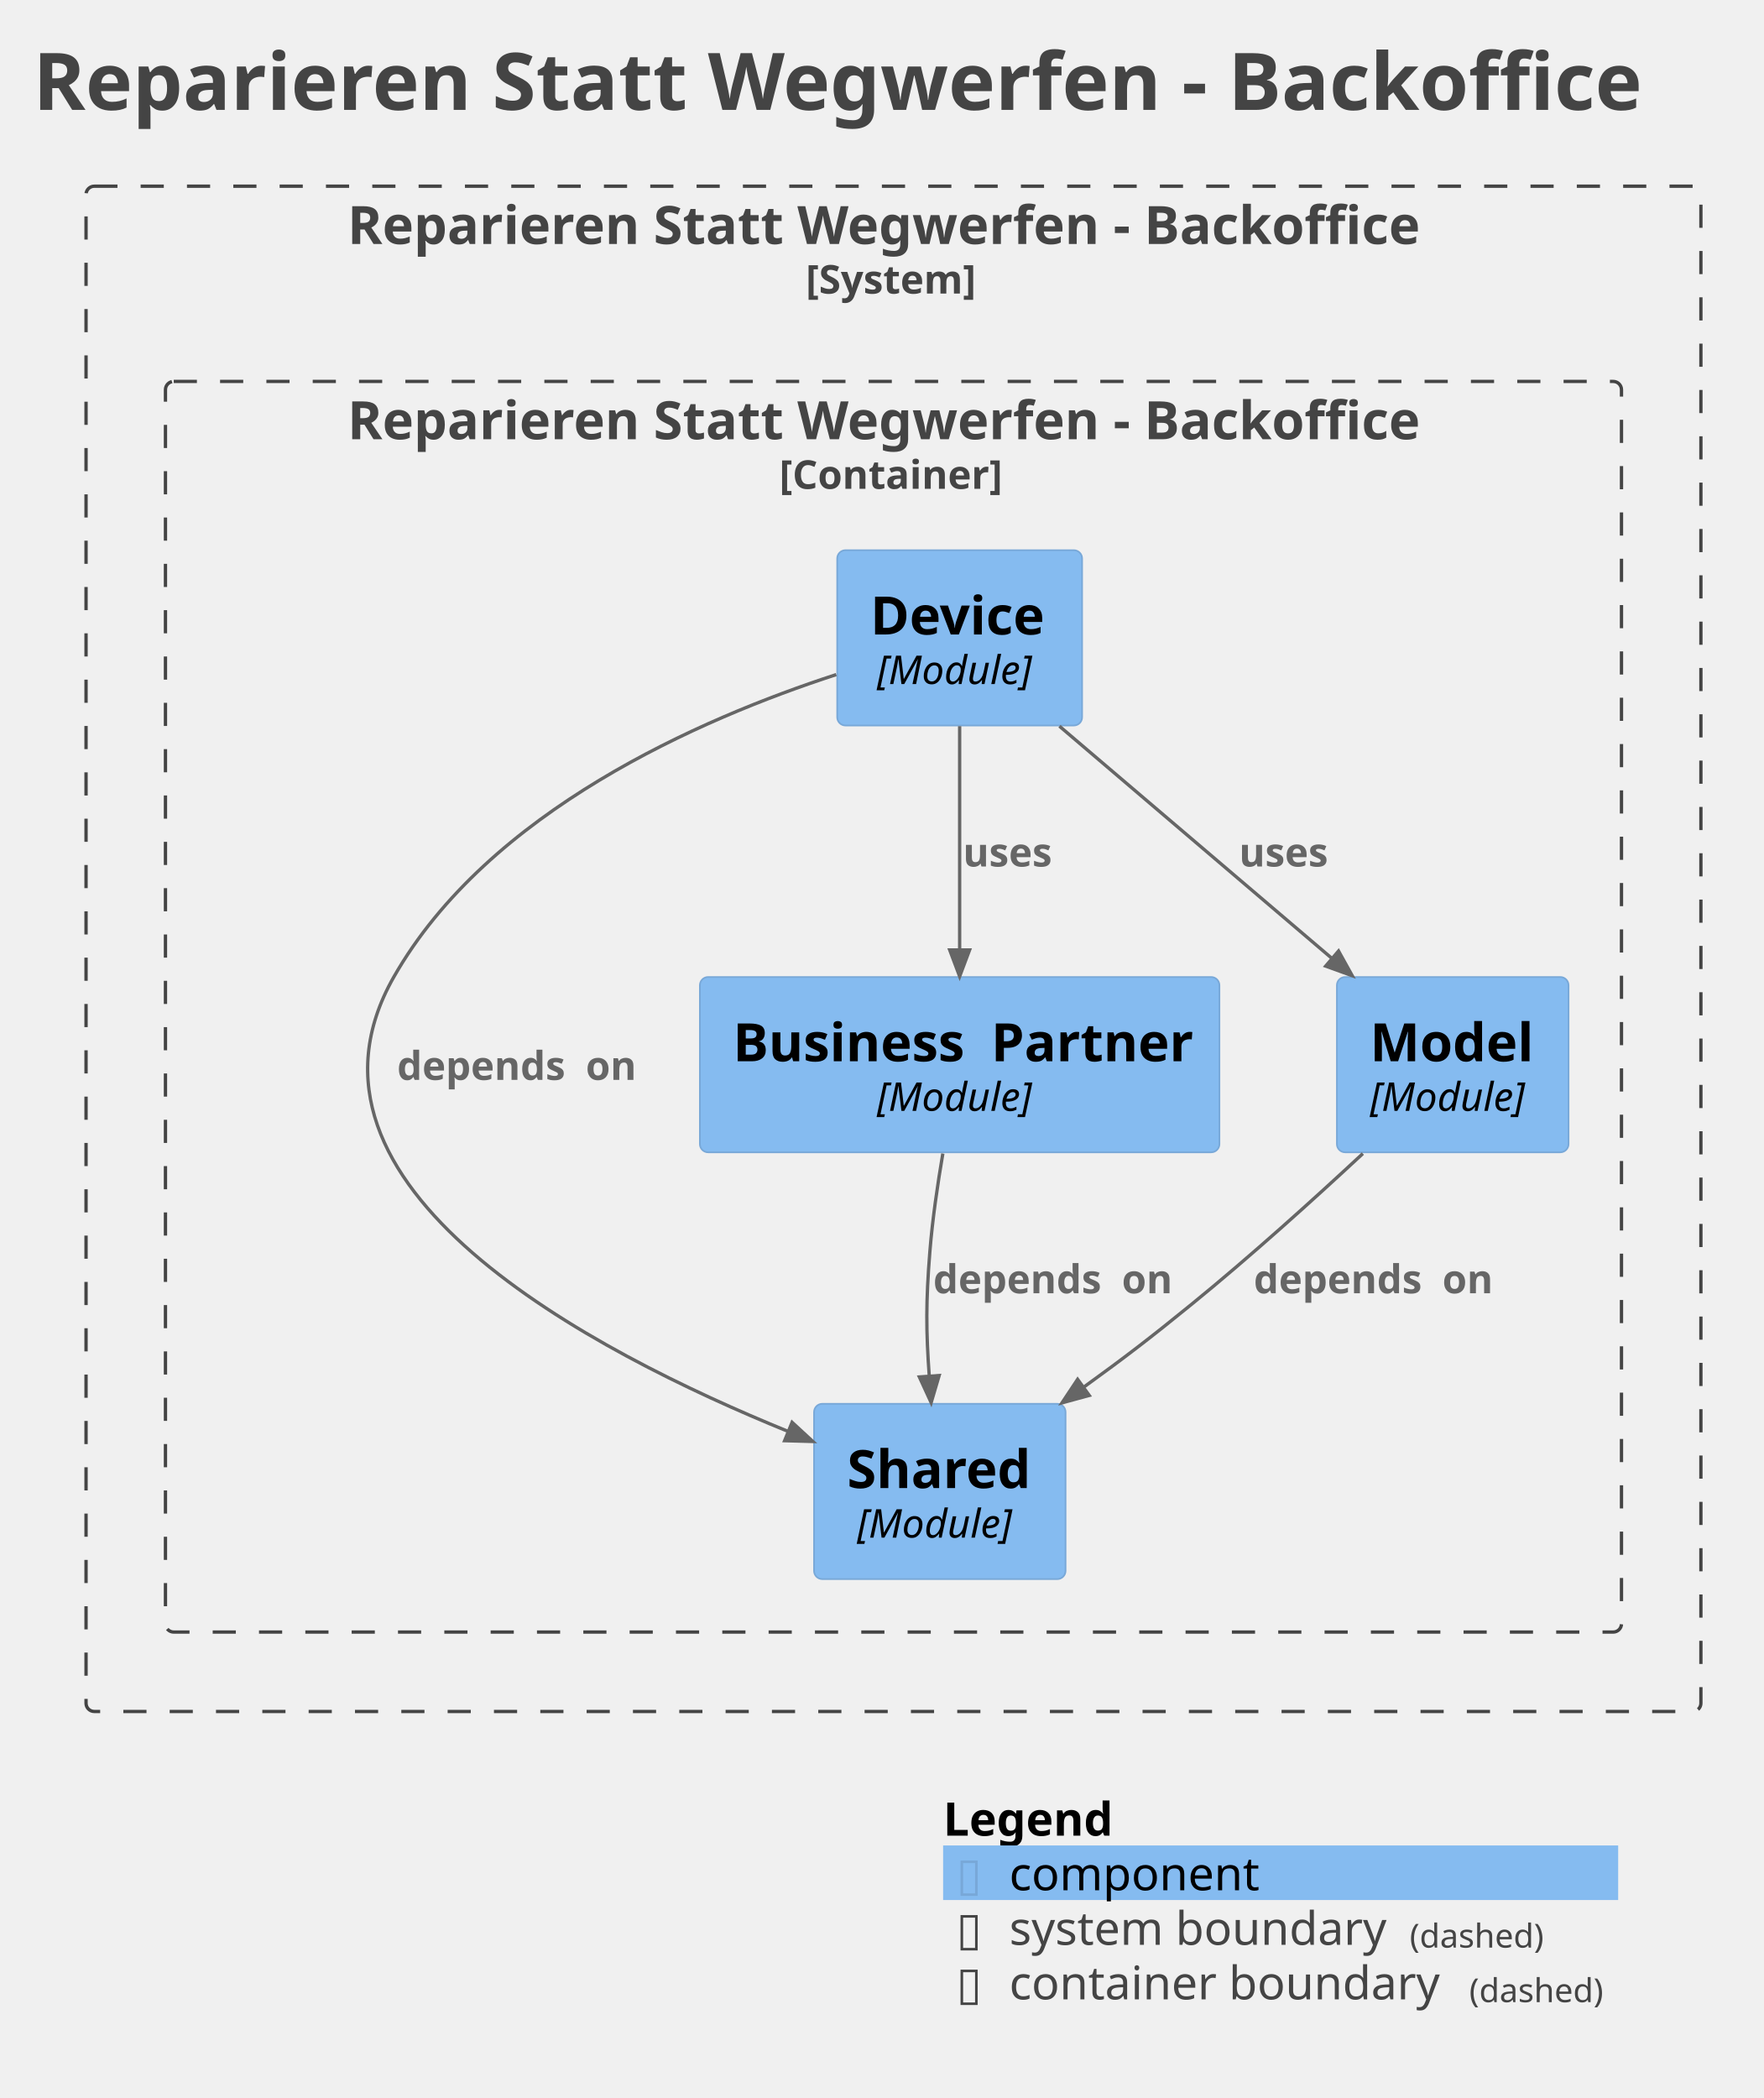
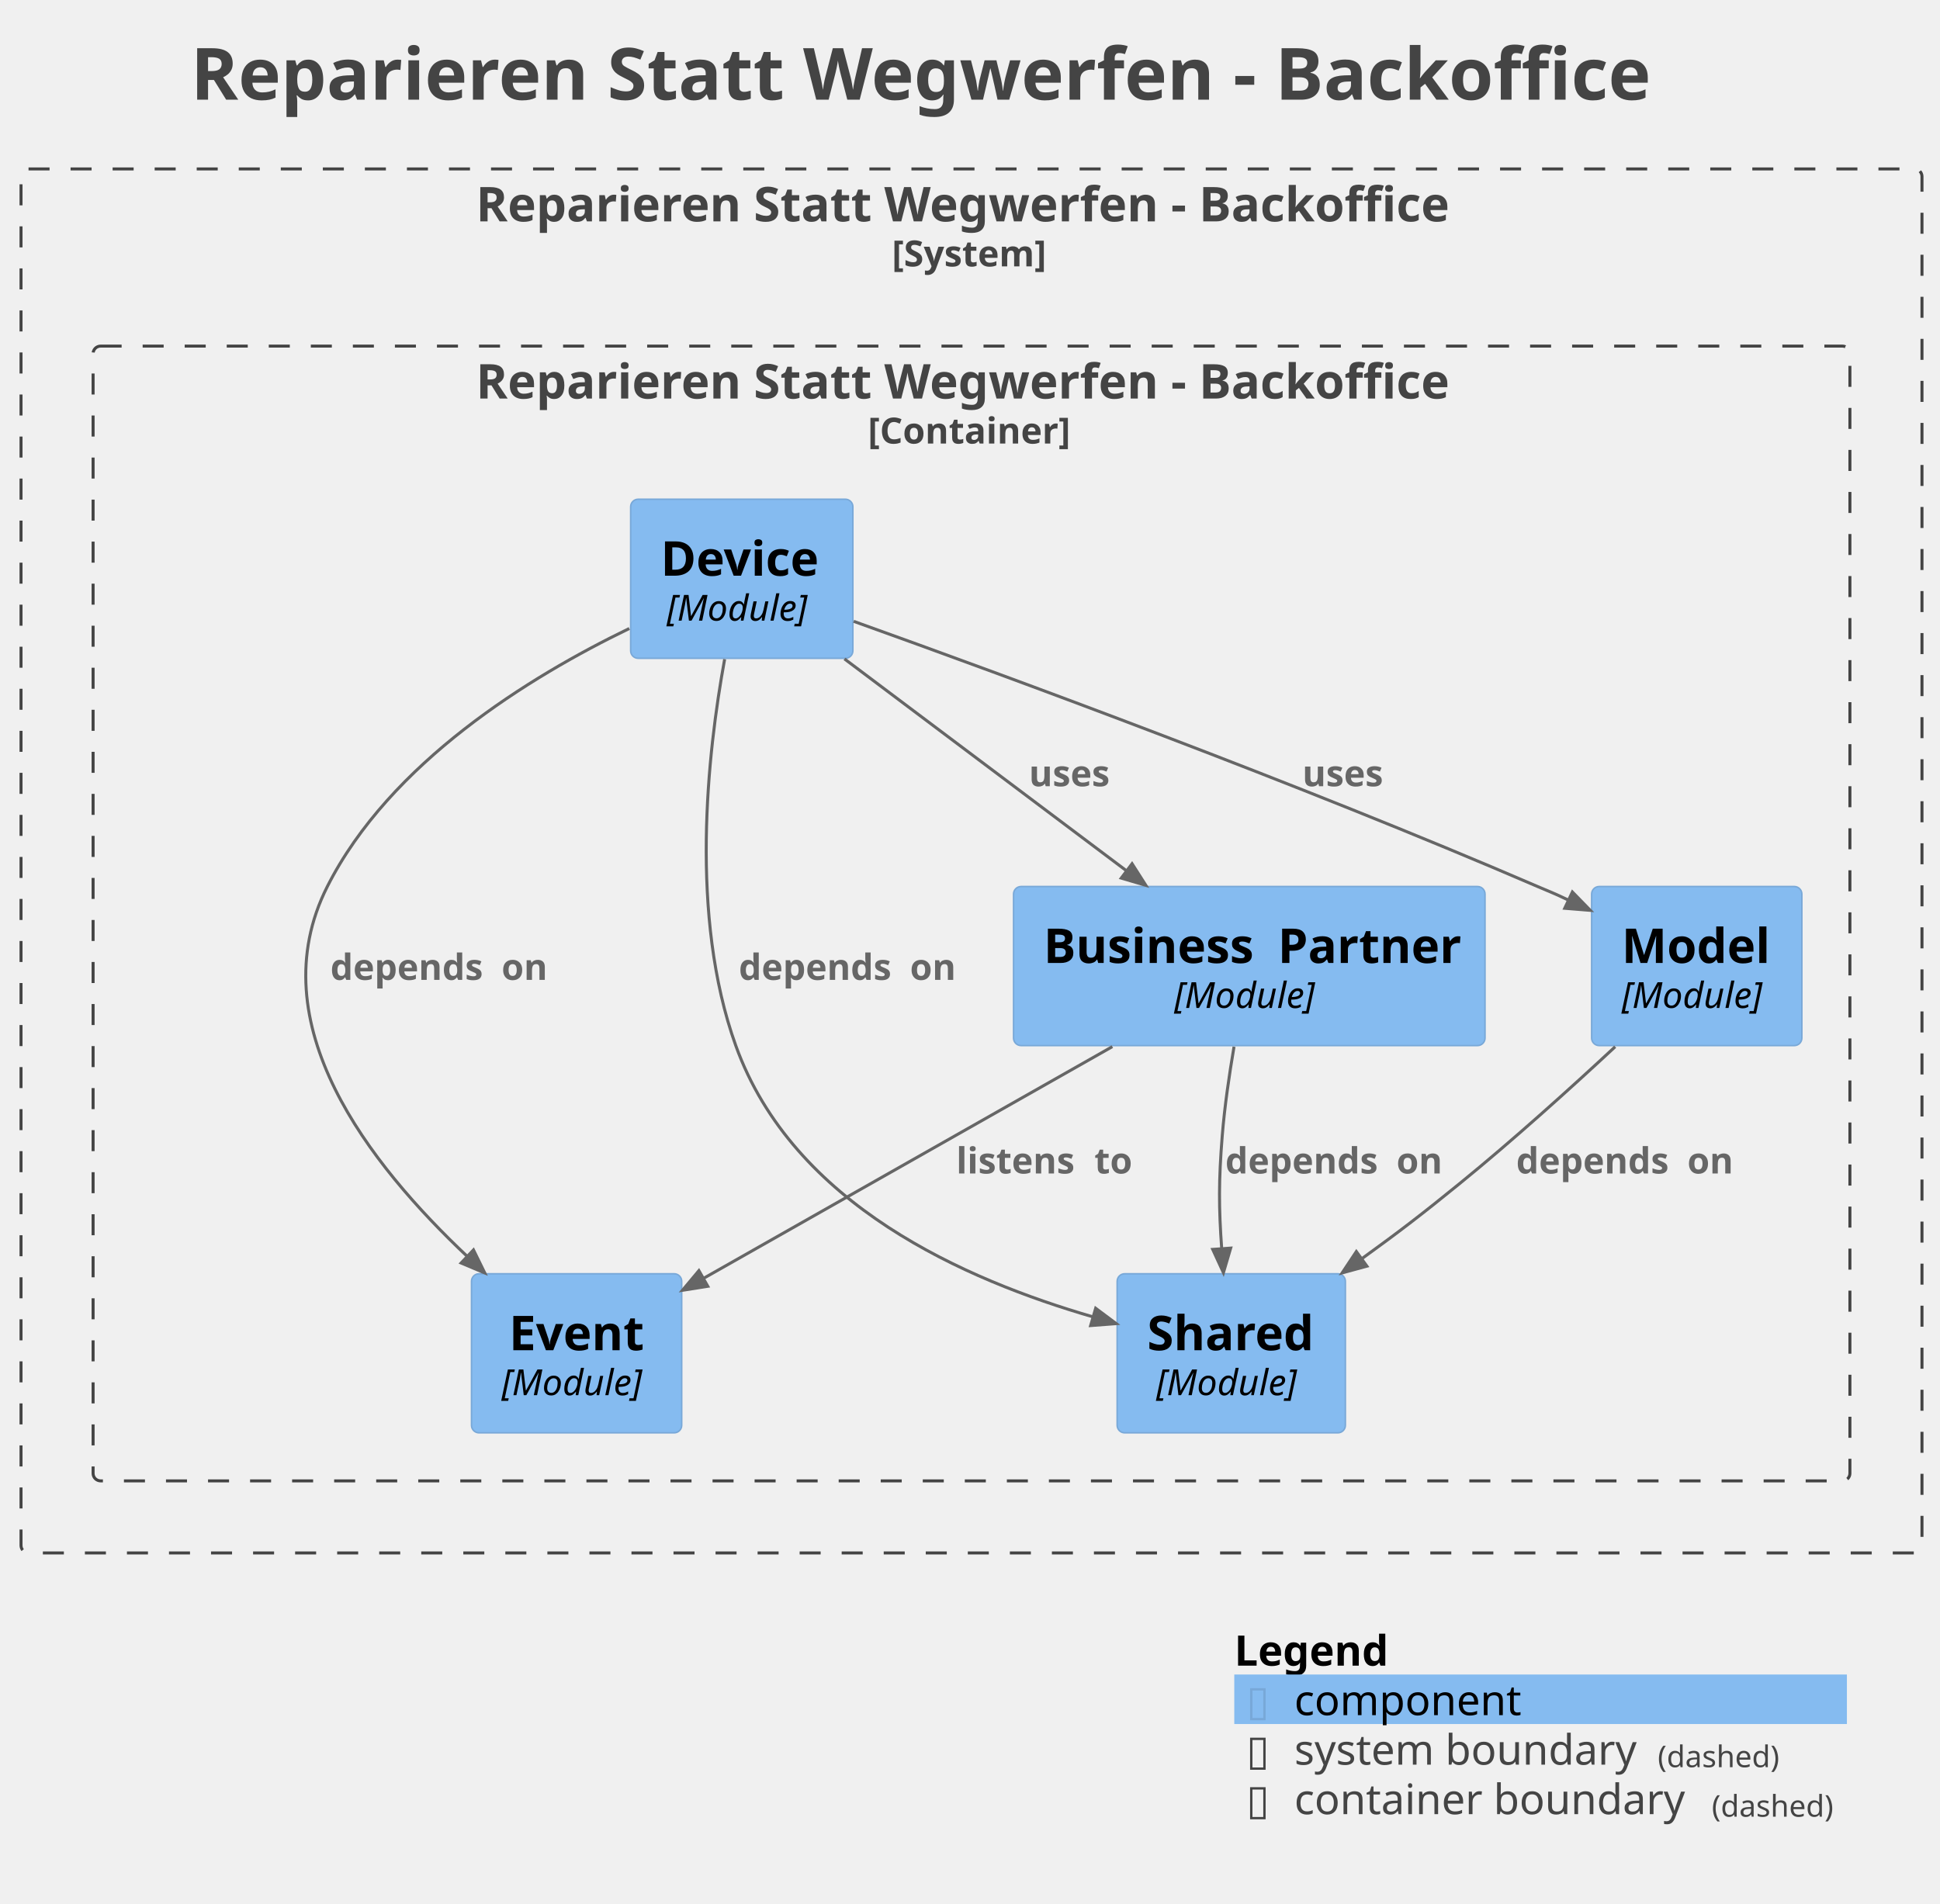
- <svg xmlns="http://www.w3.org/2000/svg" contentStyleType="text/css" height="634px" preserveAspectRatio="none" style="width:533px;height:634px;background:#FFFFFF;" version="1.1" viewBox="0 0 533 634" width="533px" zoomAndPan="magnify">
+ <svg xmlns="http://www.w3.org/2000/svg" contentStyleType="text/css" height="634px" preserveAspectRatio="none" style="width:646px;height:634px;background:#FFFFFF;" version="1.1" viewBox="0 0 646 634" width="646px" zoomAndPan="magnify">
  <defs />
  <g>
-     <text fill="#444444" font-family="sans-serif" font-size="24" font-weight="bold" lengthAdjust="spacing" textLength="505" x="10" y="33.203">Reparieren Statt Wegwerfen - Backoffice
+     <text fill="#444444" font-family="sans-serif" font-size="24" font-weight="bold" lengthAdjust="spacing" textLength="505" x="63.5" y="33.203">Reparieren Statt Wegwerfen - Backoffice
        </text>
    <g id="cluster_ReparierenStattWegwerfenBackoffice_boundary">
-       <rect fill="none" height="460.93" rx="2.5" ry="2.5" style="stroke:#444444;stroke-width:1.0;stroke-dasharray:7.0,7.0;" width="488" x="26" y="56.266" />
-       <text fill="#444444" font-family="sans-serif" font-size="16" font-weight="bold" lengthAdjust="spacing" textLength="330" x="105" y="73.734">Reparieren Statt Wegwerfen - Backoffice
+       <rect fill="none" height="460.93" rx="2.5" ry="2.5" style="stroke:#444444;stroke-width:1.0;stroke-dasharray:7.0,7.0;" width="633" x="7" y="56.266" />
+       <text fill="#444444" font-family="sans-serif" font-size="16" font-weight="bold" lengthAdjust="spacing" textLength="330" x="158.5" y="73.734">Reparieren Statt Wegwerfen - Backoffice
            </text>
-       <text fill="#444444" font-family="sans-serif" font-size="12" font-weight="bold" lengthAdjust="spacing" textLength="53" x="243.5" y="88.711">[System]
+       <text fill="#444444" font-family="sans-serif" font-size="12" font-weight="bold" lengthAdjust="spacing" textLength="53" x="297" y="88.711">[System]
            </text>
    </g>
    <g id="cluster_ReparierenStattWegwerfenBackoffice.ReparierenStattWegwerfenBackoffice_boundary">
-       <rect fill="none" height="377.93" rx="2.5" ry="2.5" style="stroke:#444444;stroke-width:1.0;stroke-dasharray:7.0,7.0;" width="440" x="50" y="115.266" />
-       <text fill="#444444" font-family="sans-serif" font-size="16" font-weight="bold" lengthAdjust="spacing" textLength="330" x="105" y="132.734">Reparieren Statt Wegwerfen - Backoffice
+       <rect fill="none" height="377.93" rx="2.5" ry="2.5" style="stroke:#444444;stroke-width:1.0;stroke-dasharray:7.0,7.0;" width="585" x="31" y="115.266" />
+       <text fill="#444444" font-family="sans-serif" font-size="16" font-weight="bold" lengthAdjust="spacing" textLength="330" x="158.5" y="132.734">Reparieren Statt Wegwerfen - Backoffice
            </text>
-       <text fill="#444444" font-family="sans-serif" font-size="12" font-weight="bold" lengthAdjust="spacing" textLength="69" x="235.5" y="147.711">[Container]
+       <text fill="#444444" font-family="sans-serif" font-size="12" font-weight="bold" lengthAdjust="spacing" textLength="69" x="289" y="147.711">[Container]
+             </text>
+     </g>
+     <g id="elem_ReparierenStattWegwerfenBackoffice.ReparierenStattWegwerfenBackoffice.Event">
+       <rect fill="#85BBF0" height="52.977" rx="2.5" ry="2.5" style="stroke:#78A8D8;stroke-width:0.5;" width="70" x="157" y="424.216" />
+       <text fill="#000000" font-family="sans-serif" font-size="16" font-weight="bold" lengthAdjust="spacing" textLength="45" x="169.5" y="449.684">Event
+             </text>
+       <text fill="#000000" font-family="sans-serif" font-size="12" font-style="italic" lengthAdjust="spacing" textLength="50" x="167" y="464.661">[Module]
            </text>
    </g>
    <g id="elem_ReparierenStattWegwerfenBackoffice.ReparierenStattWegwerfenBackoffice.Shared">
-       <rect fill="#85BBF0" height="52.977" rx="2.5" ry="2.5" style="stroke:#78A8D8;stroke-width:0.5;" width="76" x="246" y="424.216" />
-       <text fill="#000000" font-family="sans-serif" font-size="16" font-weight="bold" lengthAdjust="spacing" textLength="56" x="256" y="449.684">Shared
+       <rect fill="#85BBF0" height="52.977" rx="2.5" ry="2.5" style="stroke:#78A8D8;stroke-width:0.5;" width="76" x="372" y="424.216" />
+       <text fill="#000000" font-family="sans-serif" font-size="16" font-weight="bold" lengthAdjust="spacing" textLength="56" x="382" y="449.684">Shared
            </text>
-       <text fill="#000000" font-family="sans-serif" font-size="12" font-style="italic" lengthAdjust="spacing" textLength="50" x="259" y="464.661">[Module]
+       <text fill="#000000" font-family="sans-serif" font-size="12" font-style="italic" lengthAdjust="spacing" textLength="50" x="385" y="464.661">[Module]
            </text>
    </g>
    <g id="elem_ReparierenStattWegwerfenBackoffice.ReparierenStattWegwerfenBackoffice.BusinessPartner">
-       <rect fill="#85BBF0" height="52.977" rx="2.5" ry="2.5" style="stroke:#78A8D8;stroke-width:0.5;" width="157" x="211.5" y="295.246" />
-       <text fill="#000000" font-family="sans-serif" font-size="16" font-weight="bold" lengthAdjust="spacing" textLength="73" x="221.5" y="320.714">Business
+       <rect fill="#85BBF0" height="52.977" rx="2.5" ry="2.5" style="stroke:#78A8D8;stroke-width:0.5;" width="157" x="337.5" y="295.246" />
+       <text fill="#000000" font-family="sans-serif" font-size="16" font-weight="bold" lengthAdjust="spacing" textLength="73" x="347.5" y="320.714">Business
            </text>
-       <text fill="#000000" font-family="sans-serif" font-size="16" font-weight="bold" lengthAdjust="spacing" textLength="5" x="294.5" y="320.714"> 
+       <text fill="#000000" font-family="sans-serif" font-size="16" font-weight="bold" lengthAdjust="spacing" textLength="5" x="420.5" y="320.714"> 
            </text>
-       <text fill="#000000" font-family="sans-serif" font-size="16" font-weight="bold" lengthAdjust="spacing" textLength="59" x="299.5" y="320.714">Partner
+       <text fill="#000000" font-family="sans-serif" font-size="16" font-weight="bold" lengthAdjust="spacing" textLength="59" x="425.5" y="320.714">Partner
            </text>
-       <text fill="#000000" font-family="sans-serif" font-size="12" font-style="italic" lengthAdjust="spacing" textLength="50" x="265" y="335.691">[Module]
+       <text fill="#000000" font-family="sans-serif" font-size="12" font-style="italic" lengthAdjust="spacing" textLength="50" x="391" y="335.691">[Module]
            </text>
    </g>
    <g id="elem_ReparierenStattWegwerfenBackoffice.ReparierenStattWegwerfenBackoffice.Model">
-       <rect fill="#85BBF0" height="52.977" rx="2.5" ry="2.5" style="stroke:#78A8D8;stroke-width:0.5;" width="70" x="404" y="295.246" />
-       <text fill="#000000" font-family="sans-serif" font-size="16" font-weight="bold" lengthAdjust="spacing" textLength="50" x="414" y="320.714">Model
+       <rect fill="#85BBF0" height="52.977" rx="2.5" ry="2.5" style="stroke:#78A8D8;stroke-width:0.5;" width="70" x="530" y="295.246" />
+       <text fill="#000000" font-family="sans-serif" font-size="16" font-weight="bold" lengthAdjust="spacing" textLength="50" x="540" y="320.714">Model
            </text>
-       <text fill="#000000" font-family="sans-serif" font-size="12" font-style="italic" lengthAdjust="spacing" textLength="50" x="414" y="335.691">[Module]
+       <text fill="#000000" font-family="sans-serif" font-size="12" font-style="italic" lengthAdjust="spacing" textLength="50" x="540" y="335.691">[Module]
            </text>
    </g>
    <g id="elem_ReparierenStattWegwerfenBackoffice.ReparierenStattWegwerfenBackoffice.Device">
-       <rect fill="#85BBF0" height="52.977" rx="2.5" ry="2.5" style="stroke:#78A8D8;stroke-width:0.5;" width="74" x="253" y="166.266" />
-       <text fill="#000000" font-family="sans-serif" font-size="16" font-weight="bold" lengthAdjust="spacing" textLength="54" x="263" y="191.734">Device
+       <rect fill="#85BBF0" height="52.977" rx="2.5" ry="2.5" style="stroke:#78A8D8;stroke-width:0.5;" width="74" x="210" y="166.266" />
+       <text fill="#000000" font-family="sans-serif" font-size="16" font-weight="bold" lengthAdjust="spacing" textLength="54" x="220" y="191.734">Device
            </text>
-       <text fill="#000000" font-family="sans-serif" font-size="12" font-style="italic" lengthAdjust="spacing" textLength="50" x="265" y="206.711">[Module]
+       <text fill="#000000" font-family="sans-serif" font-size="12" font-style="italic" lengthAdjust="spacing" textLength="50" x="222" y="206.711">[Module]
+             </text>
+     </g>
+     <g id="link_ReparierenStattWegwerfenBackoffice.ReparierenStattWegwerfenBackoffice.BusinessPartner_ReparierenStattWegwerfenBackoffice.ReparierenStattWegwerfenBackoffice.Event">
+       <path d="M370.4,348.576 C328.06,372.586 272.86,403.87 234.209,425.78 " fill="none" id="ReparierenStattWegwerfenBackoffice.ReparierenStattWegwerfenBackoffice.BusinessPartner-to-ReparierenStattWegwerfenBackoffice.ReparierenStattWegwerfenBackoffice.Event" style="stroke:#666666;stroke-width:1.0;" />
+       <polygon fill="#666666" points="227.25,429.726,235.689,428.39,232.73,423.171,227.25,429.726" style="stroke:#666666;stroke-width:1.0;" />
+       <text fill="#666666" font-family="sans-serif" font-size="12" font-weight="bold" lengthAdjust="spacing" textLength="42" x="318.41" y="390.817">listens
+             </text>
+       <text fill="#666666" font-family="sans-serif" font-size="12" font-weight="bold" lengthAdjust="spacing" textLength="4" x="360.41" y="390.817"> 
+             </text>
+       <text fill="#666666" font-family="sans-serif" font-size="12" font-weight="bold" lengthAdjust="spacing" textLength="13" x="364.41" y="390.817">to
+             </text>
+     </g>
+     <g id="link_ReparierenStattWegwerfenBackoffice.ReparierenStattWegwerfenBackoffice.BusinessPartner_ReparierenStattWegwerfenBackoffice.ReparierenStattWegwerfenBackoffice.Shared">
+       <path d="M410.92,348.596 C409.33,357.896 407.78,368.496 407,378.216 C405.78,393.326 405.835,402.286 406.815,415.886 " fill="none" id="ReparierenStattWegwerfenBackoffice.ReparierenStattWegwerfenBackoffice.BusinessPartner-to-ReparierenStattWegwerfenBackoffice.ReparierenStattWegwerfenBackoffice.Shared" style="stroke:#666666;stroke-width:1.0;" />
+       <polygon fill="#666666" points="407.39,423.866,409.807,415.671,403.823,416.102,407.39,423.866" style="stroke:#666666;stroke-width:1.0;" />
+       <text fill="#666666" font-family="sans-serif" font-size="12" font-weight="bold" lengthAdjust="spacing" textLength="53" x="408" y="390.817">depends
+             </text>
+       <text fill="#666666" font-family="sans-serif" font-size="12" font-weight="bold" lengthAdjust="spacing" textLength="4" x="461" y="390.817"> 
+             </text>
+       <text fill="#666666" font-family="sans-serif" font-size="12" font-weight="bold" lengthAdjust="spacing" textLength="16" x="465" y="390.817">on
+             </text>
+     </g>
+     <g id="link_ReparierenStattWegwerfenBackoffice.ReparierenStattWegwerfenBackoffice.Model_ReparierenStattWegwerfenBackoffice.ReparierenStattWegwerfenBackoffice.Shared">
+       <path d="M537.84,348.606 C522.88,362.516 503.79,379.746 486,394.216 C473.58,404.326 466.015,410.141 453.405,419.251 " fill="none" id="ReparierenStattWegwerfenBackoffice.ReparierenStattWegwerfenBackoffice.Model-to-ReparierenStattWegwerfenBackoffice.ReparierenStattWegwerfenBackoffice.Shared" style="stroke:#666666;stroke-width:1.0;" />
+       <polygon fill="#666666" points="446.92,423.936,455.162,421.683,451.648,416.819,446.92,423.936" style="stroke:#666666;stroke-width:1.0;" />
+       <text fill="#666666" font-family="sans-serif" font-size="12" font-weight="bold" lengthAdjust="spacing" textLength="53" x="504.86" y="390.817">depends
+             </text>
+       <text fill="#666666" font-family="sans-serif" font-size="12" font-weight="bold" lengthAdjust="spacing" textLength="4" x="557.86" y="390.817"> 
+             </text>
+       <text fill="#666666" font-family="sans-serif" font-size="12" font-weight="bold" lengthAdjust="spacing" textLength="16" x="561.86" y="390.817">on
+             </text>
+     </g>
+     <g id="link_ReparierenStattWegwerfenBackoffice.ReparierenStattWegwerfenBackoffice.Device_ReparierenStattWegwerfenBackoffice.ReparierenStattWegwerfenBackoffice.Shared">
+       <path d="M241.3,219.536 C235.55,250.956 229.53,305.186 245,348.216 C264.12,401.386 321.518,426.243 364.008,438.593 " fill="none" id="ReparierenStattWegwerfenBackoffice.ReparierenStattWegwerfenBackoffice.Device-to-ReparierenStattWegwerfenBackoffice.ReparierenStattWegwerfenBackoffice.Shared" style="stroke:#666666;stroke-width:1.0;" />
+       <polygon fill="#666666" points="371.69,440.826,364.845,435.712,363.171,441.474,371.69,440.826" style="stroke:#666666;stroke-width:1.0;" />
+       <text fill="#666666" font-family="sans-serif" font-size="12" font-weight="bold" lengthAdjust="spacing" textLength="53" x="246" y="326.337">depends
+             </text>
+       <text fill="#666666" font-family="sans-serif" font-size="12" font-weight="bold" lengthAdjust="spacing" textLength="4" x="299" y="326.337"> 
+             </text>
+       <text fill="#666666" font-family="sans-serif" font-size="12" font-weight="bold" lengthAdjust="spacing" textLength="16" x="303" y="326.337">on
+             </text>
+     </g>
+     <g id="link_ReparierenStattWegwerfenBackoffice.ReparierenStattWegwerfenBackoffice.Device_ReparierenStattWegwerfenBackoffice.ReparierenStattWegwerfenBackoffice.Event">
+       <path d="M209.55,209.316 C176.31,225.396 129.88,253.976 109,295.246 C85.84,341.016 123.313,387.963 155.603,418.453 " fill="none" id="ReparierenStattWegwerfenBackoffice.ReparierenStattWegwerfenBackoffice.Device-to-ReparierenStattWegwerfenBackoffice.ReparierenStattWegwerfenBackoffice.Event" style="stroke:#666666;stroke-width:1.0;" />
+       <polygon fill="#666666" points="161.42,423.946,157.663,416.272,153.544,420.635,161.42,423.946" style="stroke:#666666;stroke-width:1.0;" />
+       <text fill="#666666" font-family="sans-serif" font-size="12" font-weight="bold" lengthAdjust="spacing" textLength="53" x="110" y="326.337">depends
+             </text>
+       <text fill="#666666" font-family="sans-serif" font-size="12" font-weight="bold" lengthAdjust="spacing" textLength="4" x="163" y="326.337"> 
+             </text>
+       <text fill="#666666" font-family="sans-serif" font-size="12" font-weight="bold" lengthAdjust="spacing" textLength="16" x="167" y="326.337">on
            </text>
    </g>
    <g id="link_ReparierenStattWegwerfenBackoffice.ReparierenStattWegwerfenBackoffice.Device_ReparierenStattWegwerfenBackoffice.ReparierenStattWegwerfenBackoffice.Model">
-       <path d="M320.15,219.446 C345.92,241.406 376.721,267.657 402.551,289.667 " fill="none" id="ReparierenStattWegwerfenBackoffice.ReparierenStattWegwerfenBackoffice.Device-to-ReparierenStattWegwerfenBackoffice.ReparierenStattWegwerfenBackoffice.Model" style="stroke:#666666;stroke-width:1.0;" />
-       <polygon fill="#666666" points="408.64,294.856,404.497,287.384,400.605,291.95,408.64,294.856" style="stroke:#666666;stroke-width:1.0;" />
-       <text fill="#666666" font-family="sans-serif" font-size="12" font-weight="bold" lengthAdjust="spacing" textLength="29" x="374.42" y="261.847">uses
+       <path d="M284.26,206.926 C335.9,225.426 431.92,260.726 512,295.246 C517.72,297.706 516.48,297.043 522.31,299.783 " fill="none" id="ReparierenStattWegwerfenBackoffice.ReparierenStattWegwerfenBackoffice.Device-to-ReparierenStattWegwerfenBackoffice.ReparierenStattWegwerfenBackoffice.Model" style="stroke:#666666;stroke-width:1.0;" />
+       <polygon fill="#666666" points="529.55,303.186,523.586,297.068,521.034,302.498,529.55,303.186" style="stroke:#666666;stroke-width:1.0;" />
+       <text fill="#666666" font-family="sans-serif" font-size="12" font-weight="bold" lengthAdjust="spacing" textLength="29" x="433.66" y="261.847">uses
            </text>
    </g>
    <g id="link_ReparierenStattWegwerfenBackoffice.ReparierenStattWegwerfenBackoffice.Device_ReparierenStattWegwerfenBackoffice.ReparierenStattWegwerfenBackoffice.BusinessPartner">
-       <path d="M290,219.446 C290,241.476 290,265.056 290,287.076 " fill="none" id="ReparierenStattWegwerfenBackoffice.ReparierenStattWegwerfenBackoffice.Device-to-ReparierenStattWegwerfenBackoffice.ReparierenStattWegwerfenBackoffice.BusinessPartner" style="stroke:#666666;stroke-width:1.0;" />
-       <polygon fill="#666666" points="290,295.076,293,287.076,287,287.076,290,295.076" style="stroke:#666666;stroke-width:1.0;" />
-       <text fill="#666666" font-family="sans-serif" font-size="12" font-weight="bold" lengthAdjust="spacing" textLength="29" x="291" y="261.847">uses
+       <path d="M281.2,219.446 C310.42,241.406 345.875,268.04 375.164,290.05 " fill="none" id="ReparierenStattWegwerfenBackoffice.ReparierenStattWegwerfenBackoffice.Device-to-ReparierenStattWegwerfenBackoffice.ReparierenStattWegwerfenBackoffice.BusinessPartner" style="stroke:#666666;stroke-width:1.0;" />
+       <polygon fill="#666666" points="381.56,294.856,376.967,287.651,373.362,292.448,381.56,294.856" style="stroke:#666666;stroke-width:1.0;" />
+       <text fill="#666666" font-family="sans-serif" font-size="12" font-weight="bold" lengthAdjust="spacing" textLength="29" x="342.62" y="261.847">uses
            </text>
    </g>
-     <g id="link_ReparierenStattWegwerfenBackoffice.ReparierenStattWegwerfenBackoffice.Model_ReparierenStattWegwerfenBackoffice.ReparierenStattWegwerfenBackoffice.Shared">
-       <path d="M411.84,348.606 C396.88,362.516 377.79,379.746 360,394.216 C347.58,404.326 340.015,410.141 327.405,419.251 " fill="none" id="ReparierenStattWegwerfenBackoffice.ReparierenStattWegwerfenBackoffice.Model-to-ReparierenStattWegwerfenBackoffice.ReparierenStattWegwerfenBackoffice.Shared" style="stroke:#666666;stroke-width:1.0;" />
-       <polygon fill="#666666" points="320.92,423.936,329.162,421.683,325.648,416.819,320.92,423.936" style="stroke:#666666;stroke-width:1.0;" />
-       <text fill="#666666" font-family="sans-serif" font-size="12" font-weight="bold" lengthAdjust="spacing" textLength="53" x="378.86" y="390.817">depends
-             </text>
-       <text fill="#666666" font-family="sans-serif" font-size="12" font-weight="bold" lengthAdjust="spacing" textLength="4" x="431.86" y="390.817"> 
-             </text>
-       <text fill="#666666" font-family="sans-serif" font-size="12" font-weight="bold" lengthAdjust="spacing" textLength="16" x="435.86" y="390.817">on
-             </text>
-     </g>
-     <g id="link_ReparierenStattWegwerfenBackoffice.ReparierenStattWegwerfenBackoffice.BusinessPartner_ReparierenStattWegwerfenBackoffice.ReparierenStattWegwerfenBackoffice.Shared">
-       <path d="M284.92,348.596 C283.33,357.896 281.78,368.496 281,378.216 C279.78,393.326 279.835,402.286 280.815,415.886 " fill="none" id="ReparierenStattWegwerfenBackoffice.ReparierenStattWegwerfenBackoffice.BusinessPartner-to-ReparierenStattWegwerfenBackoffice.ReparierenStattWegwerfenBackoffice.Shared" style="stroke:#666666;stroke-width:1.0;" />
-       <polygon fill="#666666" points="281.39,423.866,283.807,415.671,277.823,416.102,281.39,423.866" style="stroke:#666666;stroke-width:1.0;" />
-       <text fill="#666666" font-family="sans-serif" font-size="12" font-weight="bold" lengthAdjust="spacing" textLength="53" x="282" y="390.817">depends
-             </text>
-       <text fill="#666666" font-family="sans-serif" font-size="12" font-weight="bold" lengthAdjust="spacing" textLength="4" x="335" y="390.817"> 
-             </text>
-       <text fill="#666666" font-family="sans-serif" font-size="12" font-weight="bold" lengthAdjust="spacing" textLength="16" x="339" y="390.817">on
-             </text>
-     </g>
-     <g id="link_ReparierenStattWegwerfenBackoffice.ReparierenStattWegwerfenBackoffice.Device_ReparierenStattWegwerfenBackoffice.ReparierenStattWegwerfenBackoffice.Shared">
-       <path d="M252.71,203.856 C211.6,217.216 147.53,245.146 119,295.246 C82.89,358.666 178.941,408.449 238.231,432.589 " fill="none" id="ReparierenStattWegwerfenBackoffice.ReparierenStattWegwerfenBackoffice.Device-to-ReparierenStattWegwerfenBackoffice.ReparierenStattWegwerfenBackoffice.Shared" style="stroke:#666666;stroke-width:1.0;" />
-       <polygon fill="#666666" points="245.64,435.606,239.362,429.81,237.099,435.367,245.64,435.606" style="stroke:#666666;stroke-width:1.0;" />
-       <text fill="#666666" font-family="sans-serif" font-size="12" font-weight="bold" lengthAdjust="spacing" textLength="53" x="120" y="326.337">depends
-             </text>
-       <text fill="#666666" font-family="sans-serif" font-size="12" font-weight="bold" lengthAdjust="spacing" textLength="4" x="173" y="326.337"> 
-             </text>
-       <text fill="#666666" font-family="sans-serif" font-size="12" font-weight="bold" lengthAdjust="spacing" textLength="16" x="177" y="326.337">on
-             </text>
-     </g>
-     <rect fill="none" height="16.488" style="stroke:none;stroke-width:1.0;" width="204" x="285" y="541.196" />
-     <text fill="#000000" font-family="sans-serif" font-size="14" font-weight="bold" lengthAdjust="spacing" textLength="51" x="285" y="554.731">Legend
+     <rect fill="none" height="16.488" style="stroke:none;stroke-width:1.0;" width="204" x="411" y="541.196" />
+     <text fill="#000000" font-family="sans-serif" font-size="14" font-weight="bold" lengthAdjust="spacing" textLength="51" x="411" y="554.731">Legend
        </text>
-     <text fill="#FFFFFF" font-family="sans-serif" font-size="14" lengthAdjust="spacing" textLength="4" x="336" y="554.731"> 
+     <text fill="#FFFFFF" font-family="sans-serif" font-size="14" lengthAdjust="spacing" textLength="4" x="462" y="554.731"> 
        </text>
-     <rect fill="#85BBF0" height="16.488" style="stroke:none;stroke-width:1.0;" width="204" x="285" y="557.684" />
-     <text fill="#78A8D8" font-family="sans-serif" font-size="14" lengthAdjust="spacing" textLength="8" x="289" y="571.219">▯
+     <rect fill="#85BBF0" height="16.488" style="stroke:none;stroke-width:1.0;" width="204" x="411" y="557.684" />
+     <text fill="#78A8D8" font-family="sans-serif" font-size="14" lengthAdjust="spacing" textLength="8" x="415" y="571.219">▯
        </text>
-     <text fill="#FFFFFF" font-family="sans-serif" font-size="14" lengthAdjust="spacing" textLength="4" x="297" y="571.219"> 
+     <text fill="#FFFFFF" font-family="sans-serif" font-size="14" lengthAdjust="spacing" textLength="4" x="423" y="571.219"> 
        </text>
-     <text fill="#000000" font-family="sans-serif" font-size="14" lengthAdjust="spacing" textLength="78" x="305" y="571.219">component
+     <text fill="#000000" font-family="sans-serif" font-size="14" lengthAdjust="spacing" textLength="78" x="431" y="571.219">component
        </text>
-     <text fill="#FFFFFF" font-family="sans-serif" font-size="14" lengthAdjust="spacing" textLength="4" x="387" y="571.219"> 
+     <text fill="#FFFFFF" font-family="sans-serif" font-size="14" lengthAdjust="spacing" textLength="4" x="513" y="571.219"> 
        </text>
-     <rect fill="none" height="16.488" style="stroke:none;stroke-width:1.0;" width="204" x="285" y="574.172" />
-     <text fill="#444444" font-family="sans-serif" font-size="14" lengthAdjust="spacing" textLength="8" x="289" y="587.707">▯
+     <rect fill="none" height="16.488" style="stroke:none;stroke-width:1.0;" width="204" x="411" y="574.172" />
+     <text fill="#444444" font-family="sans-serif" font-size="14" lengthAdjust="spacing" textLength="8" x="415" y="587.707">▯
        </text>
-     <text fill="#FFFFFF" font-family="sans-serif" font-size="14" lengthAdjust="spacing" textLength="4" x="297" y="587.707"> 
+     <text fill="#FFFFFF" font-family="sans-serif" font-size="14" lengthAdjust="spacing" textLength="4" x="423" y="587.707"> 
        </text>
-     <text fill="#444444" font-family="sans-serif" font-size="14" lengthAdjust="spacing" textLength="117" x="305" y="587.707">system boundary
+     <text fill="#444444" font-family="sans-serif" font-size="14" lengthAdjust="spacing" textLength="117" x="431" y="587.707">system boundary
        </text>
-     <text fill="#444444" font-family="sans-serif" font-size="10" lengthAdjust="spacing" textLength="41" x="426" y="588.551">(dashed)
+     <text fill="#444444" font-family="sans-serif" font-size="10" lengthAdjust="spacing" textLength="41" x="552" y="588.551">(dashed)
        </text>
-     <text fill="#FFFFFF" font-family="sans-serif" font-size="14" lengthAdjust="spacing" textLength="4" x="467" y="587.707"> 
+     <text fill="#FFFFFF" font-family="sans-serif" font-size="14" lengthAdjust="spacing" textLength="4" x="593" y="587.707"> 
        </text>
-     <rect fill="none" height="16.488" style="stroke:none;stroke-width:1.0;" width="204" x="285" y="590.66" />
-     <text fill="#444444" font-family="sans-serif" font-size="14" lengthAdjust="spacing" textLength="8" x="289" y="604.196">▯
+     <rect fill="none" height="16.488" style="stroke:none;stroke-width:1.0;" width="204" x="411" y="590.66" />
+     <text fill="#444444" font-family="sans-serif" font-size="14" lengthAdjust="spacing" textLength="8" x="415" y="604.196">▯
        </text>
-     <text fill="#FFFFFF" font-family="sans-serif" font-size="14" lengthAdjust="spacing" textLength="4" x="297" y="604.196"> 
+     <text fill="#FFFFFF" font-family="sans-serif" font-size="14" lengthAdjust="spacing" textLength="4" x="423" y="604.196"> 
        </text>
-     <text fill="#444444" font-family="sans-serif" font-size="14" lengthAdjust="spacing" textLength="135" x="305" y="604.196">container boundary
+     <text fill="#444444" font-family="sans-serif" font-size="14" lengthAdjust="spacing" textLength="135" x="431" y="604.196">container boundary
        </text>
-     <text fill="#444444" font-family="sans-serif" font-size="10" lengthAdjust="spacing" textLength="41" x="444" y="605.039">(dashed)
+     <text fill="#444444" font-family="sans-serif" font-size="10" lengthAdjust="spacing" textLength="41" x="570" y="605.039">(dashed)
        </text>
-     <text fill="#FFFFFF" font-family="sans-serif" font-size="14" lengthAdjust="spacing" textLength="4" x="485" y="604.196"> 
+     <text fill="#FFFFFF" font-family="sans-serif" font-size="14" lengthAdjust="spacing" textLength="4" x="611" y="604.196"> 
        </text>
-     <line style="stroke:none;stroke-width:1.0;" x1="285" x2="489" y1="541.196" y2="541.196" />
-     <line style="stroke:none;stroke-width:1.0;" x1="285" x2="489" y1="557.684" y2="557.684" />
-     <line style="stroke:none;stroke-width:1.0;" x1="285" x2="489" y1="574.172" y2="574.172" />
-     <line style="stroke:none;stroke-width:1.0;" x1="285" x2="489" y1="590.66" y2="590.66" />
-     <line style="stroke:none;stroke-width:1.0;" x1="285" x2="489" y1="607.149" y2="607.149" />
-     <line style="stroke:none;stroke-width:1.0;" x1="285" x2="285" y1="541.196" y2="607.149" />
-     <line style="stroke:none;stroke-width:1.0;" x1="489" x2="489" y1="541.196" y2="607.149" />
+     <line style="stroke:none;stroke-width:1.0;" x1="411" x2="615" y1="541.196" y2="541.196" />
+     <line style="stroke:none;stroke-width:1.0;" x1="411" x2="615" y1="557.684" y2="557.684" />
+     <line style="stroke:none;stroke-width:1.0;" x1="411" x2="615" y1="574.172" y2="574.172" />
+     <line style="stroke:none;stroke-width:1.0;" x1="411" x2="615" y1="590.66" y2="590.66" />
+     <line style="stroke:none;stroke-width:1.0;" x1="411" x2="615" y1="607.149" y2="607.149" />
+     <line style="stroke:none;stroke-width:1.0;" x1="411" x2="411" y1="541.196" y2="607.149" />
+     <line style="stroke:none;stroke-width:1.0;" x1="615" x2="615" y1="541.196" y2="607.149" />
  </g>
</svg>
